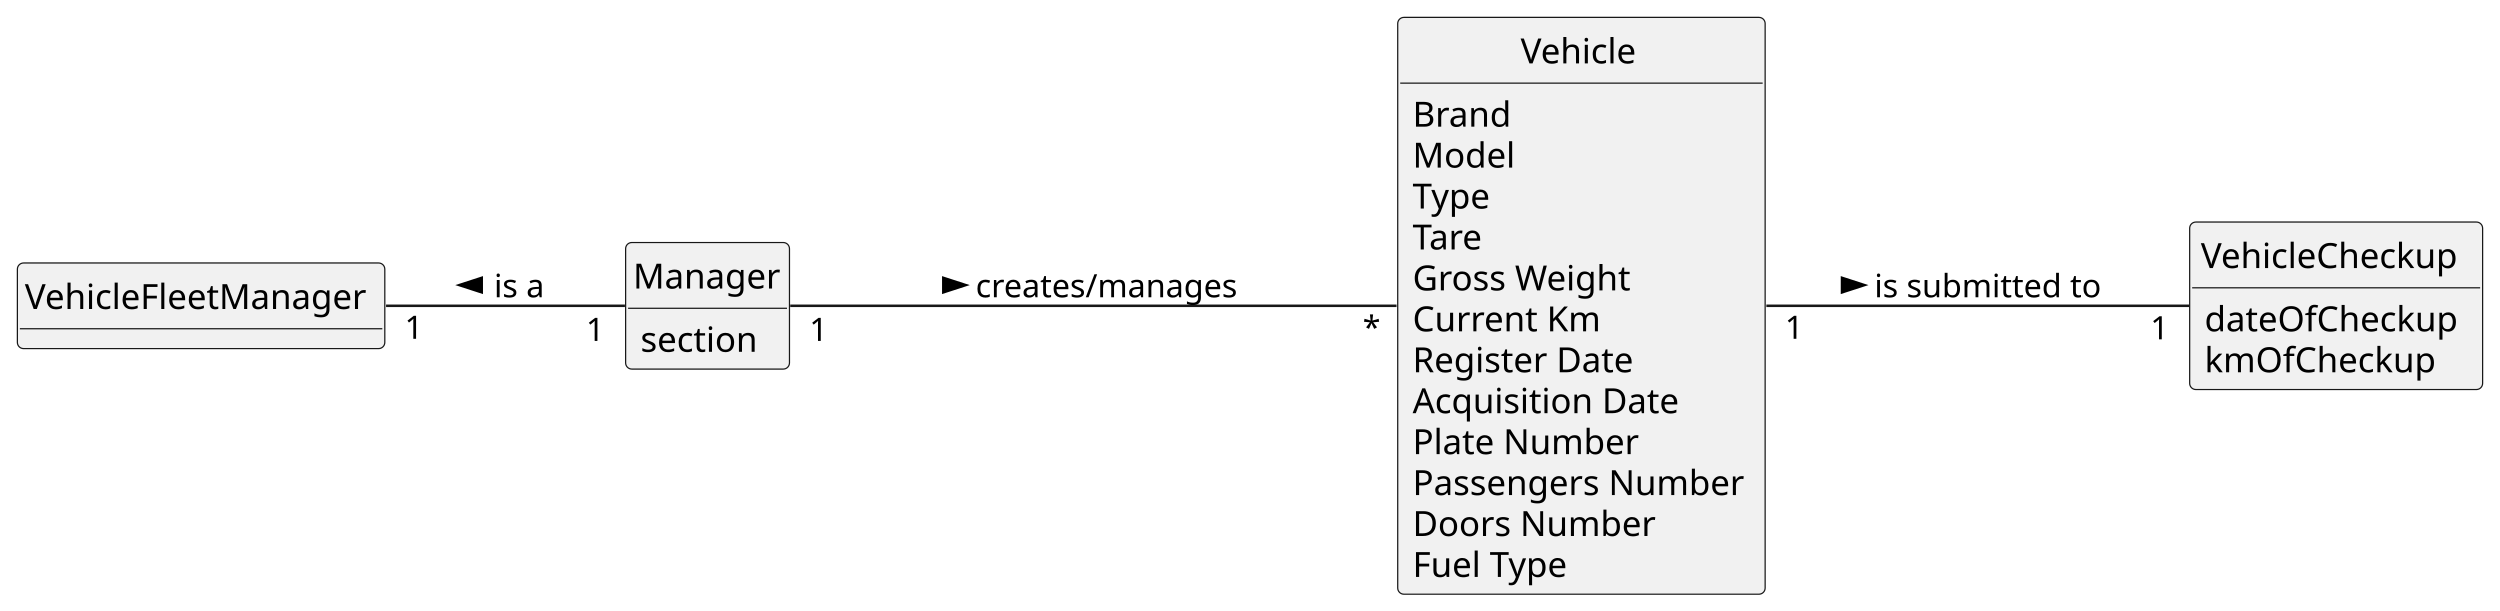
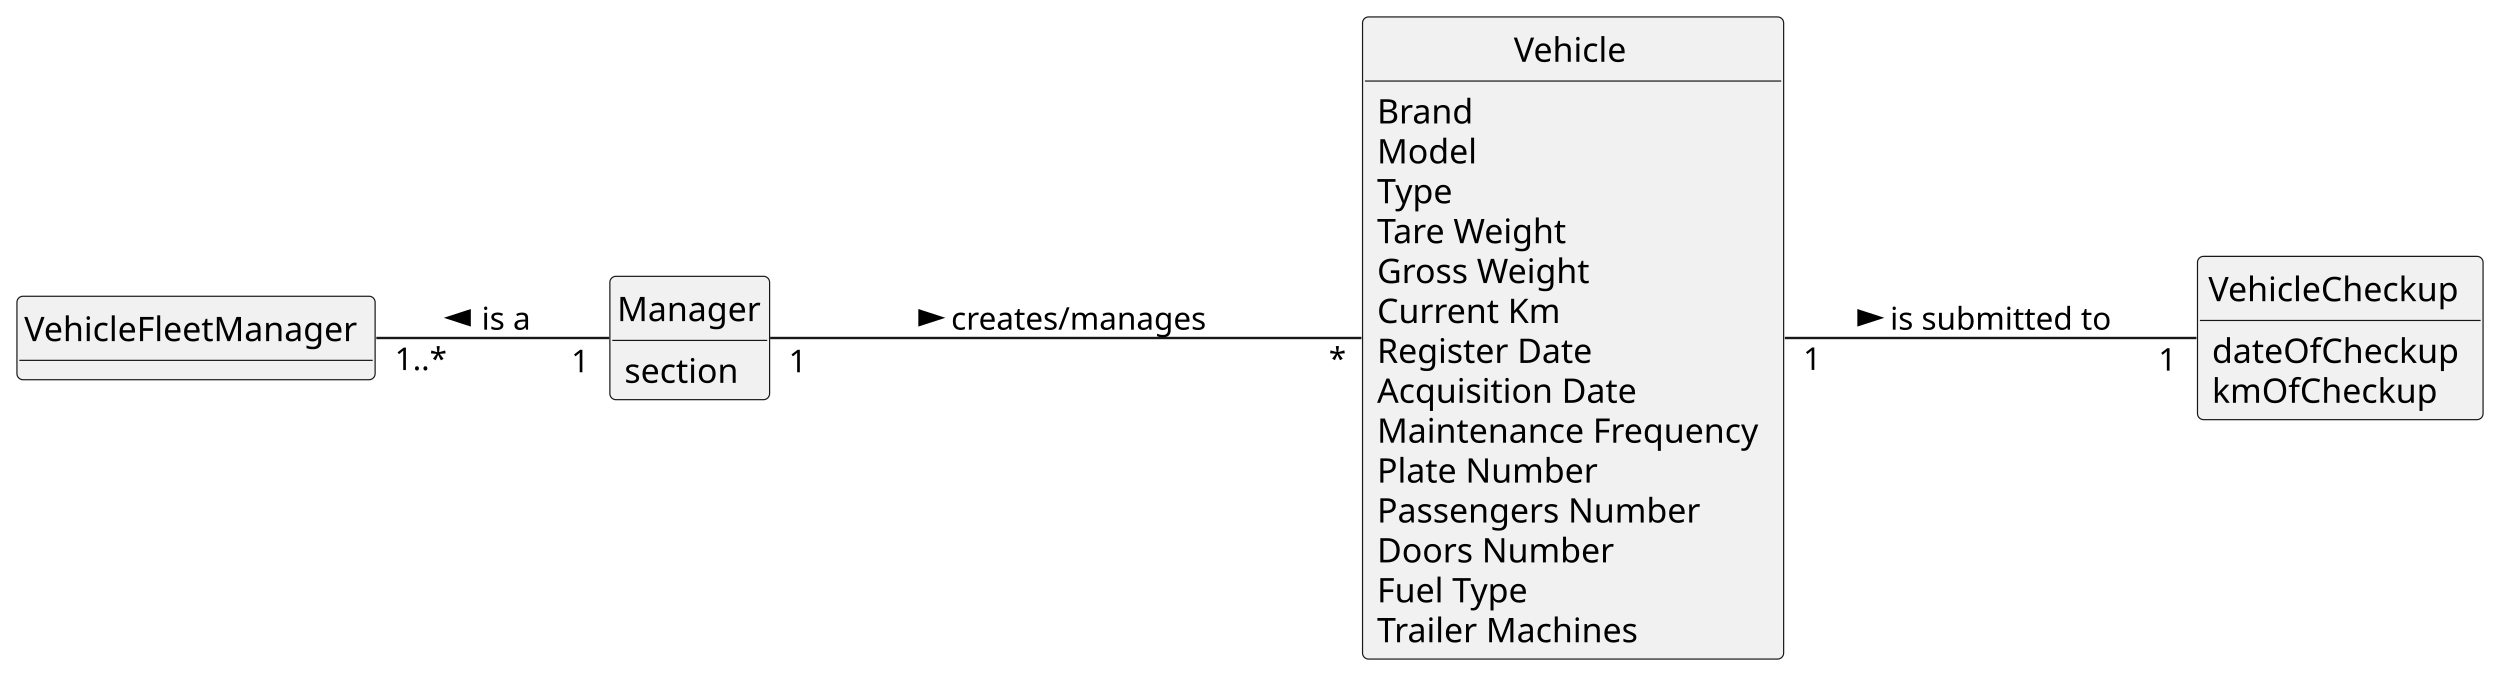
- <svg xmlns="http://www.w3.org/2000/svg" contentStyleType="text/css" height="246px" preserveAspectRatio="none" style="width:1007px;height:246px;background:#FFFFFF;" version="1.1" viewBox="0 0 1007 246" width="1007px" zoomAndPan="magnify">
+ <svg xmlns="http://www.w3.org/2000/svg" contentStyleType="text/css" height="279px" preserveAspectRatio="none" style="width:1033px;height:279px;background:#FFFFFF;" version="1.1" viewBox="0 0 1033 279" width="1033px" zoomAndPan="magnify">
  <defs />
  <g>
    <g id="elem_Manager">
-       <rect codeLine="12" fill="#F1F1F1" height="50.977" id="Manager" rx="2.5" ry="2.5" style="stroke:#181818;stroke-width:0.5;" width="66" x="252" y="97.69" />
-       <text fill="#000000" font-family="sans-serif" font-size="14" lengthAdjust="spacing" textLength="60" x="255" y="116.225">Manager</text>
-       <line style="stroke:#181818;stroke-width:0.5;" x1="253" x2="317" y1="124.178" y2="124.178" />
-       <text fill="#000000" font-family="sans-serif" font-size="14" lengthAdjust="spacing" textLength="49" x="258" y="141.713">section</text>
+       <rect codeLine="12" fill="#F1F1F1" height="50.977" id="Manager" rx="2.5" ry="2.5" style="stroke:#181818;stroke-width:0.5;" width="66" x="252" y="114.17" />
+       <text fill="#000000" font-family="sans-serif" font-size="14" lengthAdjust="spacing" textLength="60" x="255" y="132.705">Manager</text>
+       <line style="stroke:#181818;stroke-width:0.5;" x1="253" x2="317" y1="140.658" y2="140.658" />
+       <text fill="#000000" font-family="sans-serif" font-size="14" lengthAdjust="spacing" textLength="49" x="258" y="158.193">section</text>
    </g>
    <g id="elem_VehicleFleetManager">
-       <rect codeLine="16" fill="#F1F1F1" height="34.488" id="VehicleFleetManager" rx="2.5" ry="2.5" style="stroke:#181818;stroke-width:0.5;" width="148" x="7" y="105.93" />
-       <text fill="#000000" font-family="sans-serif" font-size="14" lengthAdjust="spacing" textLength="142" x="10" y="124.465">VehicleFleetManager</text>
-       <line style="stroke:#181818;stroke-width:0.5;" x1="8" x2="154" y1="132.418" y2="132.418" />
+       <rect codeLine="16" fill="#F1F1F1" height="34.488" id="VehicleFleetManager" rx="2.5" ry="2.5" style="stroke:#181818;stroke-width:0.5;" width="148" x="7" y="122.41" />
+       <text fill="#000000" font-family="sans-serif" font-size="14" lengthAdjust="spacing" textLength="142" x="10" y="140.945">VehicleFleetManager</text>
+       <line style="stroke:#181818;stroke-width:0.5;" x1="8" x2="154" y1="148.898" y2="148.898" />
    </g>
    <g id="elem_Vehicle">
-       <rect codeLine="20" fill="#F1F1F1" height="232.348" id="Vehicle" rx="2.5" ry="2.5" style="stroke:#181818;stroke-width:0.5;" width="148" x="563" y="7" />
-       <text fill="#000000" font-family="sans-serif" font-size="14" lengthAdjust="spacing" textLength="49" x="612.5" y="25.535">Vehicle</text>
-       <line style="stroke:#181818;stroke-width:0.5;" x1="564" x2="710" y1="33.488" y2="33.488" />
+       <rect codeLine="20" fill="#F1F1F1" height="265.324" id="Vehicle" rx="2.5" ry="2.5" style="stroke:#181818;stroke-width:0.5;" width="174" x="563" y="7" />
+       <text fill="#000000" font-family="sans-serif" font-size="14" lengthAdjust="spacing" textLength="49" x="625.5" y="25.535">Vehicle</text>
+       <line style="stroke:#181818;stroke-width:0.5;" x1="564" x2="736" y1="33.488" y2="33.488" />
      <text fill="#000000" font-family="sans-serif" font-size="14" lengthAdjust="spacing" textLength="40" x="569" y="51.023">Brand</text>
      <text fill="#000000" font-family="sans-serif" font-size="14" lengthAdjust="spacing" textLength="42" x="569" y="67.512">Model</text>
      <text fill="#000000" font-family="sans-serif" font-size="14" lengthAdjust="spacing" textLength="33" x="569" y="84">Type</text>
-       <text fill="#000000" font-family="sans-serif" font-size="14" lengthAdjust="spacing" textLength="31" x="569" y="100.488">Tare</text>
+       <text fill="#000000" font-family="sans-serif" font-size="14" lengthAdjust="spacing" textLength="82" x="569" y="100.488">Tare Weight</text>
      <text fill="#000000" font-family="sans-serif" font-size="14" lengthAdjust="spacing" textLength="90" x="569" y="116.977">Gross Weight</text>
      <text fill="#000000" font-family="sans-serif" font-size="14" lengthAdjust="spacing" textLength="79" x="569" y="133.465">Current Km</text>
      <text fill="#000000" font-family="sans-serif" font-size="14" lengthAdjust="spacing" textLength="91" x="569" y="149.953">Register Date</text>
      <text fill="#000000" font-family="sans-serif" font-size="14" lengthAdjust="spacing" textLength="112" x="569" y="166.441">Acquisition Date</text>
-       <text fill="#000000" font-family="sans-serif" font-size="14" lengthAdjust="spacing" textLength="92" x="569" y="182.93">Plate Number</text>
-       <text fill="#000000" font-family="sans-serif" font-size="14" lengthAdjust="spacing" textLength="136" x="569" y="199.418">Passengers Number</text>
-       <text fill="#000000" font-family="sans-serif" font-size="14" lengthAdjust="spacing" textLength="100" x="569" y="215.906">Doors Number</text>
-       <text fill="#000000" font-family="sans-serif" font-size="14" lengthAdjust="spacing" textLength="66" x="569" y="232.394">Fuel Type</text>
+       <text fill="#000000" font-family="sans-serif" font-size="14" lengthAdjust="spacing" textLength="162" x="569" y="182.93">Maintenance Frequency</text>
+       <text fill="#000000" font-family="sans-serif" font-size="14" lengthAdjust="spacing" textLength="92" x="569" y="199.418">Plate Number</text>
+       <text fill="#000000" font-family="sans-serif" font-size="14" lengthAdjust="spacing" textLength="136" x="569" y="215.906">Passengers Number</text>
+       <text fill="#000000" font-family="sans-serif" font-size="14" lengthAdjust="spacing" textLength="100" x="569" y="232.394">Doors Number</text>
+       <text fill="#000000" font-family="sans-serif" font-size="14" lengthAdjust="spacing" textLength="66" x="569" y="248.883">Fuel Type</text>
+       <text fill="#000000" font-family="sans-serif" font-size="14" lengthAdjust="spacing" textLength="113" x="569" y="265.371">Trailer Machines</text>
    </g>
    <g id="elem_VehicleCheckup">
-       <rect codeLine="39" fill="#F1F1F1" height="67.465" id="VehicleCheckup" rx="2.5" ry="2.5" style="stroke:#181818;stroke-width:0.5;" width="118" x="882" y="89.44" />
-       <text fill="#000000" font-family="sans-serif" font-size="14" lengthAdjust="spacing" textLength="109" x="886.5" y="107.975">VehicleCheckup</text>
-       <line style="stroke:#181818;stroke-width:0.5;" x1="883" x2="999" y1="115.928" y2="115.928" />
-       <text fill="#000000" font-family="sans-serif" font-size="14" lengthAdjust="spacing" textLength="106" x="888" y="133.463">dateOfCheckup</text>
-       <text fill="#000000" font-family="sans-serif" font-size="14" lengthAdjust="spacing" textLength="97" x="888" y="149.952">kmOfCheckup</text>
+       <rect codeLine="37" fill="#F1F1F1" height="67.465" id="VehicleCheckup" rx="2.5" ry="2.5" style="stroke:#181818;stroke-width:0.5;" width="118" x="908" y="105.93" />
+       <text fill="#000000" font-family="sans-serif" font-size="14" lengthAdjust="spacing" textLength="109" x="912.5" y="124.465">VehicleCheckup</text>
+       <line style="stroke:#181818;stroke-width:0.5;" x1="909" x2="1025" y1="132.418" y2="132.418" />
+       <text fill="#000000" font-family="sans-serif" font-size="14" lengthAdjust="spacing" textLength="106" x="914" y="149.953">dateOfCheckup</text>
+       <text fill="#000000" font-family="sans-serif" font-size="14" lengthAdjust="spacing" textLength="97" x="914" y="166.442">kmOfCheckup</text>
    </g>
    <g id="link_Manager_Vehicle">
-       <path codeLine="44" d="M318.3,123.18 C373.47,123.18 487.18,123.18 562.52,123.18 " fill="none" id="Manager-Vehicle" style="stroke:#181818;stroke-width:1.0;" />
-       <polygon fill="#000000" points="389,114.835,379.955,111.896,379.955,117.774,389,114.835" style="stroke:#000000;stroke-width:1.0;" />
-       <text fill="#000000" font-family="sans-serif" font-size="13" lengthAdjust="spacing" textLength="108" x="393" y="119.748">creates/manages</text>
-       <text fill="#000000" font-family="sans-serif" font-size="13" lengthAdjust="spacing" textLength="8" x="325.993" y="137.328">1</text>
-       <text fill="#000000" font-family="sans-serif" font-size="13" lengthAdjust="spacing" textLength="6" x="548.893" y="136.502">*</text>
+       <path codeLine="42" d="M318.21,139.66 C372.52,139.66 484.05,139.66 562.55,139.66 " fill="none" id="Manager-Vehicle" style="stroke:#181818;stroke-width:1.0;" />
+       <polygon fill="#000000" points="389,131.315,379.955,128.376,379.955,134.254,389,131.315" style="stroke:#000000;stroke-width:1.0;" />
+       <text fill="#000000" font-family="sans-serif" font-size="13" lengthAdjust="spacing" textLength="108" x="393" y="136.228">creates/manages</text>
+       <text fill="#000000" font-family="sans-serif" font-size="13" lengthAdjust="spacing" textLength="8" x="325.885" y="153.808">1</text>
+       <text fill="#000000" font-family="sans-serif" font-size="13" lengthAdjust="spacing" textLength="6" x="549.06" y="152.862">*</text>
    </g>
    <g id="link_VehicleFleetManager_Manager">
-       <path codeLine="45" d="M155.5,123.18 C188.55,123.18 225.86,123.18 251.72,123.18 " fill="none" id="VehicleFleetManager-Manager" style="stroke:#181818;stroke-width:1.0;" />
-       <polygon fill="#000000" points="185,114.835,194.045,117.774,194.045,111.896,185,114.835" style="stroke:#000000;stroke-width:1.0;" />
-       <text fill="#000000" font-family="sans-serif" font-size="13" lengthAdjust="spacing" textLength="22" x="199" y="119.748">is a</text>
-       <text fill="#000000" font-family="sans-serif" font-size="13" lengthAdjust="spacing" textLength="8" x="162.982" y="136.479">1</text>
-       <text fill="#000000" font-family="sans-serif" font-size="13" lengthAdjust="spacing" textLength="8" x="236.031" y="137.328">1</text>
+       <path codeLine="43" d="M155.5,139.66 C188.55,139.66 225.86,139.66 251.72,139.66 " fill="none" id="VehicleFleetManager-Manager" style="stroke:#181818;stroke-width:1.0;" />
+       <polygon fill="#000000" points="185,131.315,194.045,134.254,194.045,128.376,185,131.315" style="stroke:#000000;stroke-width:1.0;" />
+       <text fill="#000000" font-family="sans-serif" font-size="13" lengthAdjust="spacing" textLength="22" x="199" y="136.228">is a</text>
+       <text fill="#000000" font-family="sans-serif" font-size="13" lengthAdjust="spacing" textLength="22" x="163.115" y="152.911">1..*</text>
+       <text fill="#000000" font-family="sans-serif" font-size="13" lengthAdjust="spacing" textLength="8" x="236.031" y="153.808">1</text>
    </g>
    <g id="link_Vehicle_VehicleCheckup">
-       <path codeLine="46" d="M711.49,123.18 C763.87,123.18 833.32,123.18 881.85,123.18 " fill="none" id="Vehicle-VehicleCheckup" style="stroke:#181818;stroke-width:1.0;" />
-       <polygon fill="#000000" points="751,114.835,741.955,111.896,741.955,117.774,751,114.835" style="stroke:#000000;stroke-width:1.0;" />
-       <text fill="#000000" font-family="sans-serif" font-size="13" lengthAdjust="spacing" textLength="96" x="755" y="119.748">is submitted to</text>
-       <text fill="#000000" font-family="sans-serif" font-size="13" lengthAdjust="spacing" textLength="8" x="718.971" y="136.479">1</text>
-       <text fill="#000000" font-family="sans-serif" font-size="13" lengthAdjust="spacing" textLength="8" x="866.154" y="136.682">1</text>
+       <path codeLine="44" d="M737.49,139.66 C791.59,139.66 859.81,139.66 907.57,139.66 " fill="none" id="Vehicle-VehicleCheckup" style="stroke:#181818;stroke-width:1.0;" />
+       <polygon fill="#000000" points="777,131.315,767.955,128.376,767.955,134.254,777,131.315" style="stroke:#000000;stroke-width:1.0;" />
+       <text fill="#000000" font-family="sans-serif" font-size="13" lengthAdjust="spacing" textLength="96" x="781" y="136.228">is submitted to</text>
+       <text fill="#000000" font-family="sans-serif" font-size="13" lengthAdjust="spacing" textLength="8" x="745.067" y="152.862">1</text>
+       <text fill="#000000" font-family="sans-serif" font-size="13" lengthAdjust="spacing" textLength="8" x="891.84" y="153.161">1</text>
    </g>
  </g>
</svg>
